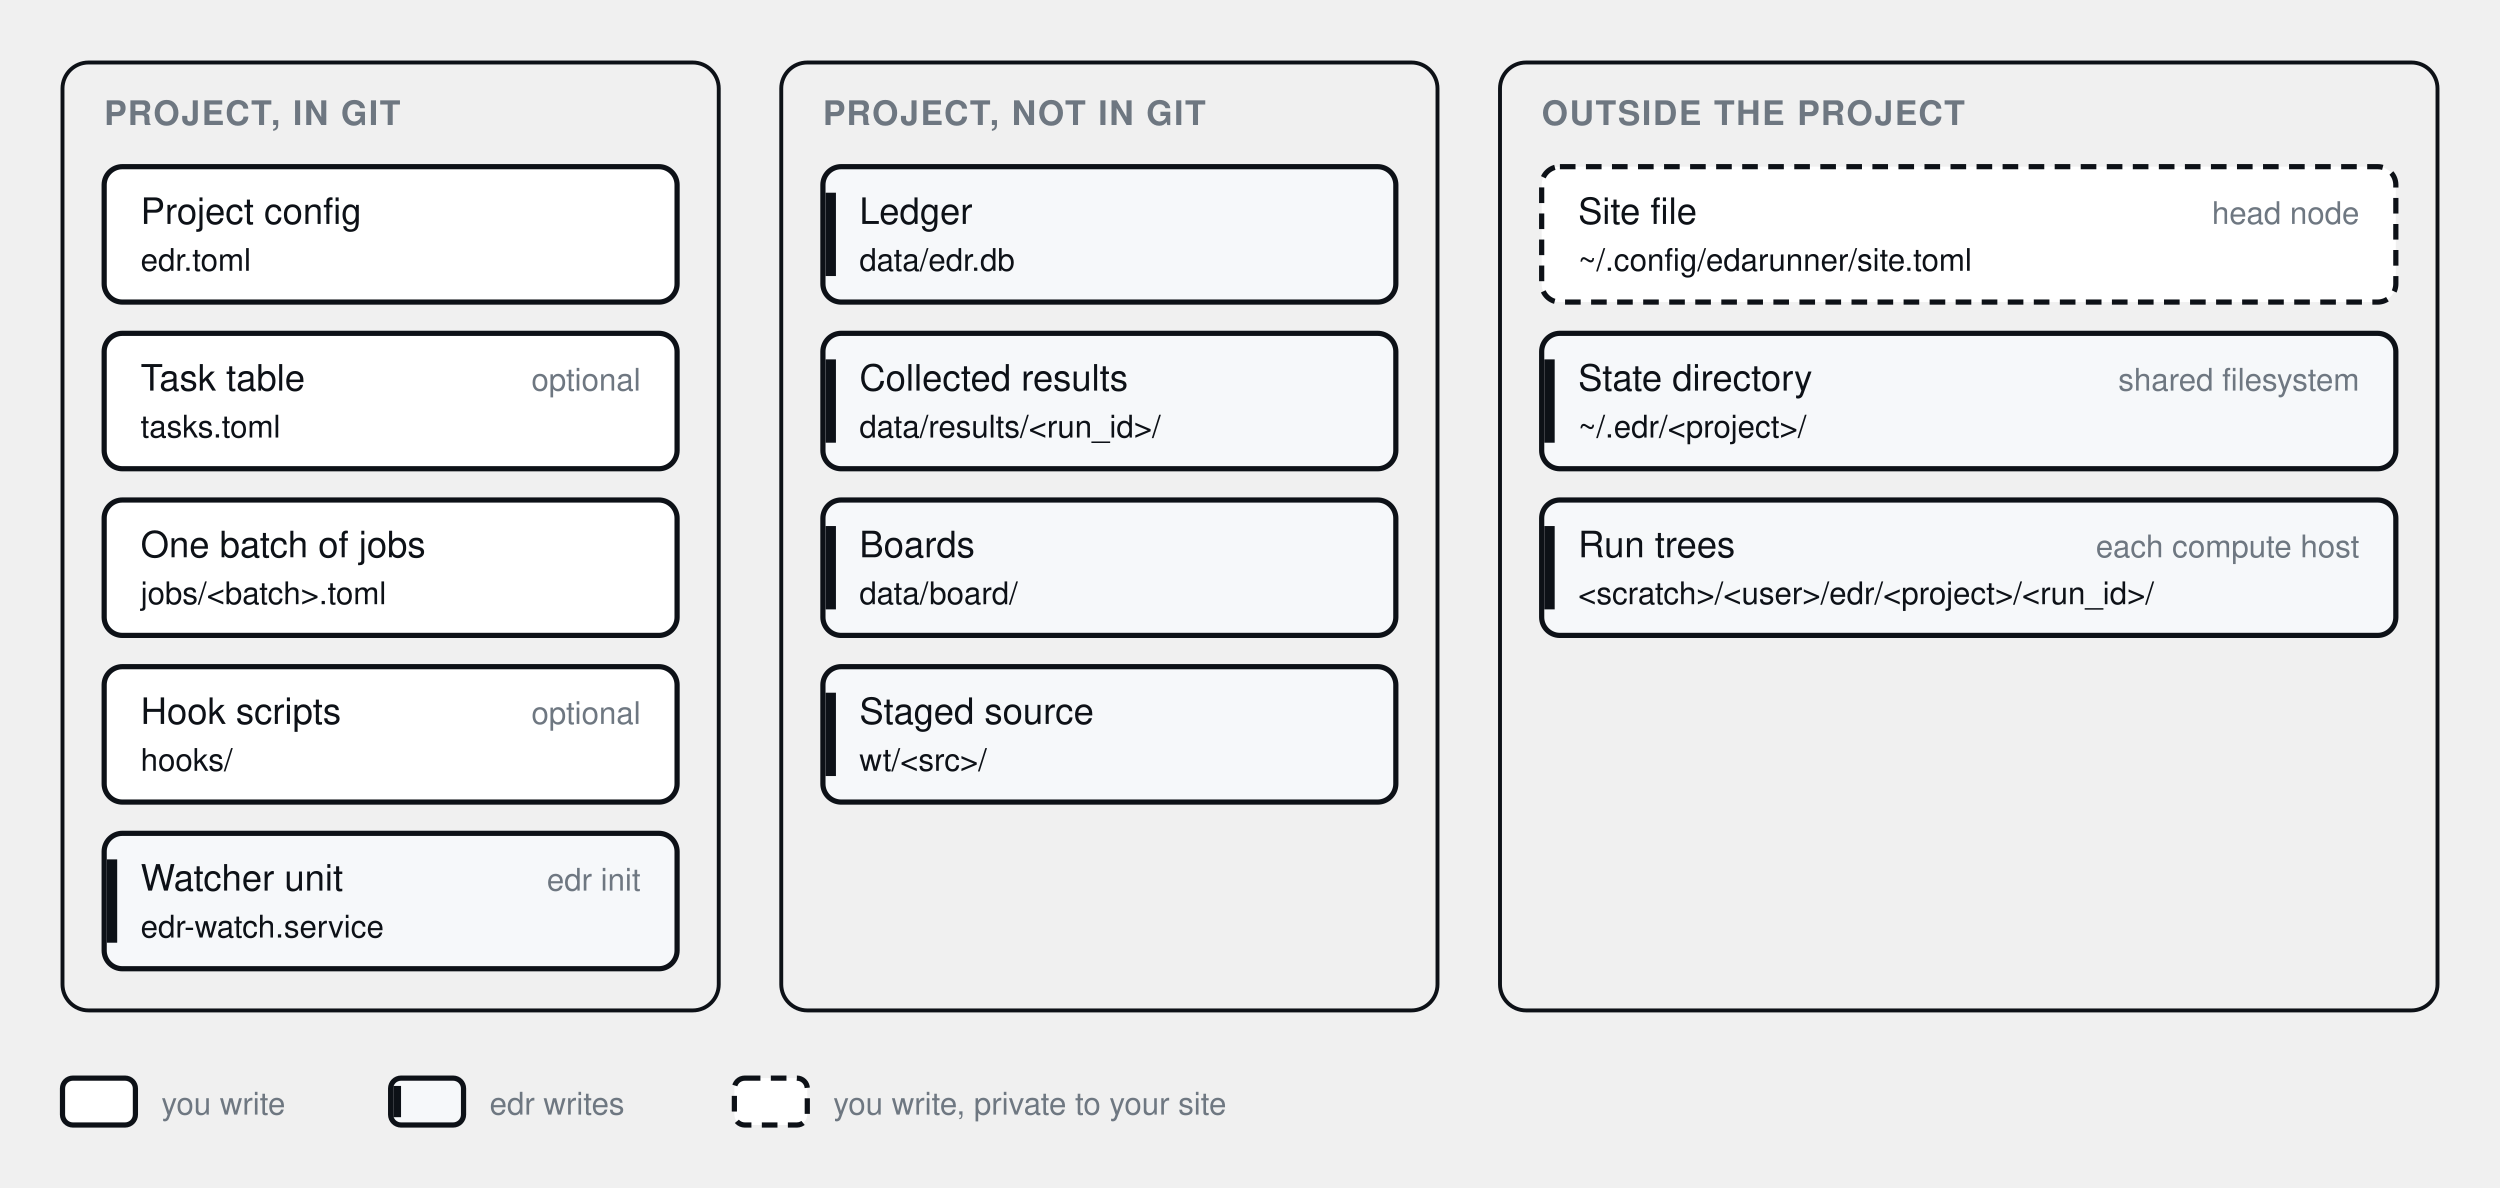
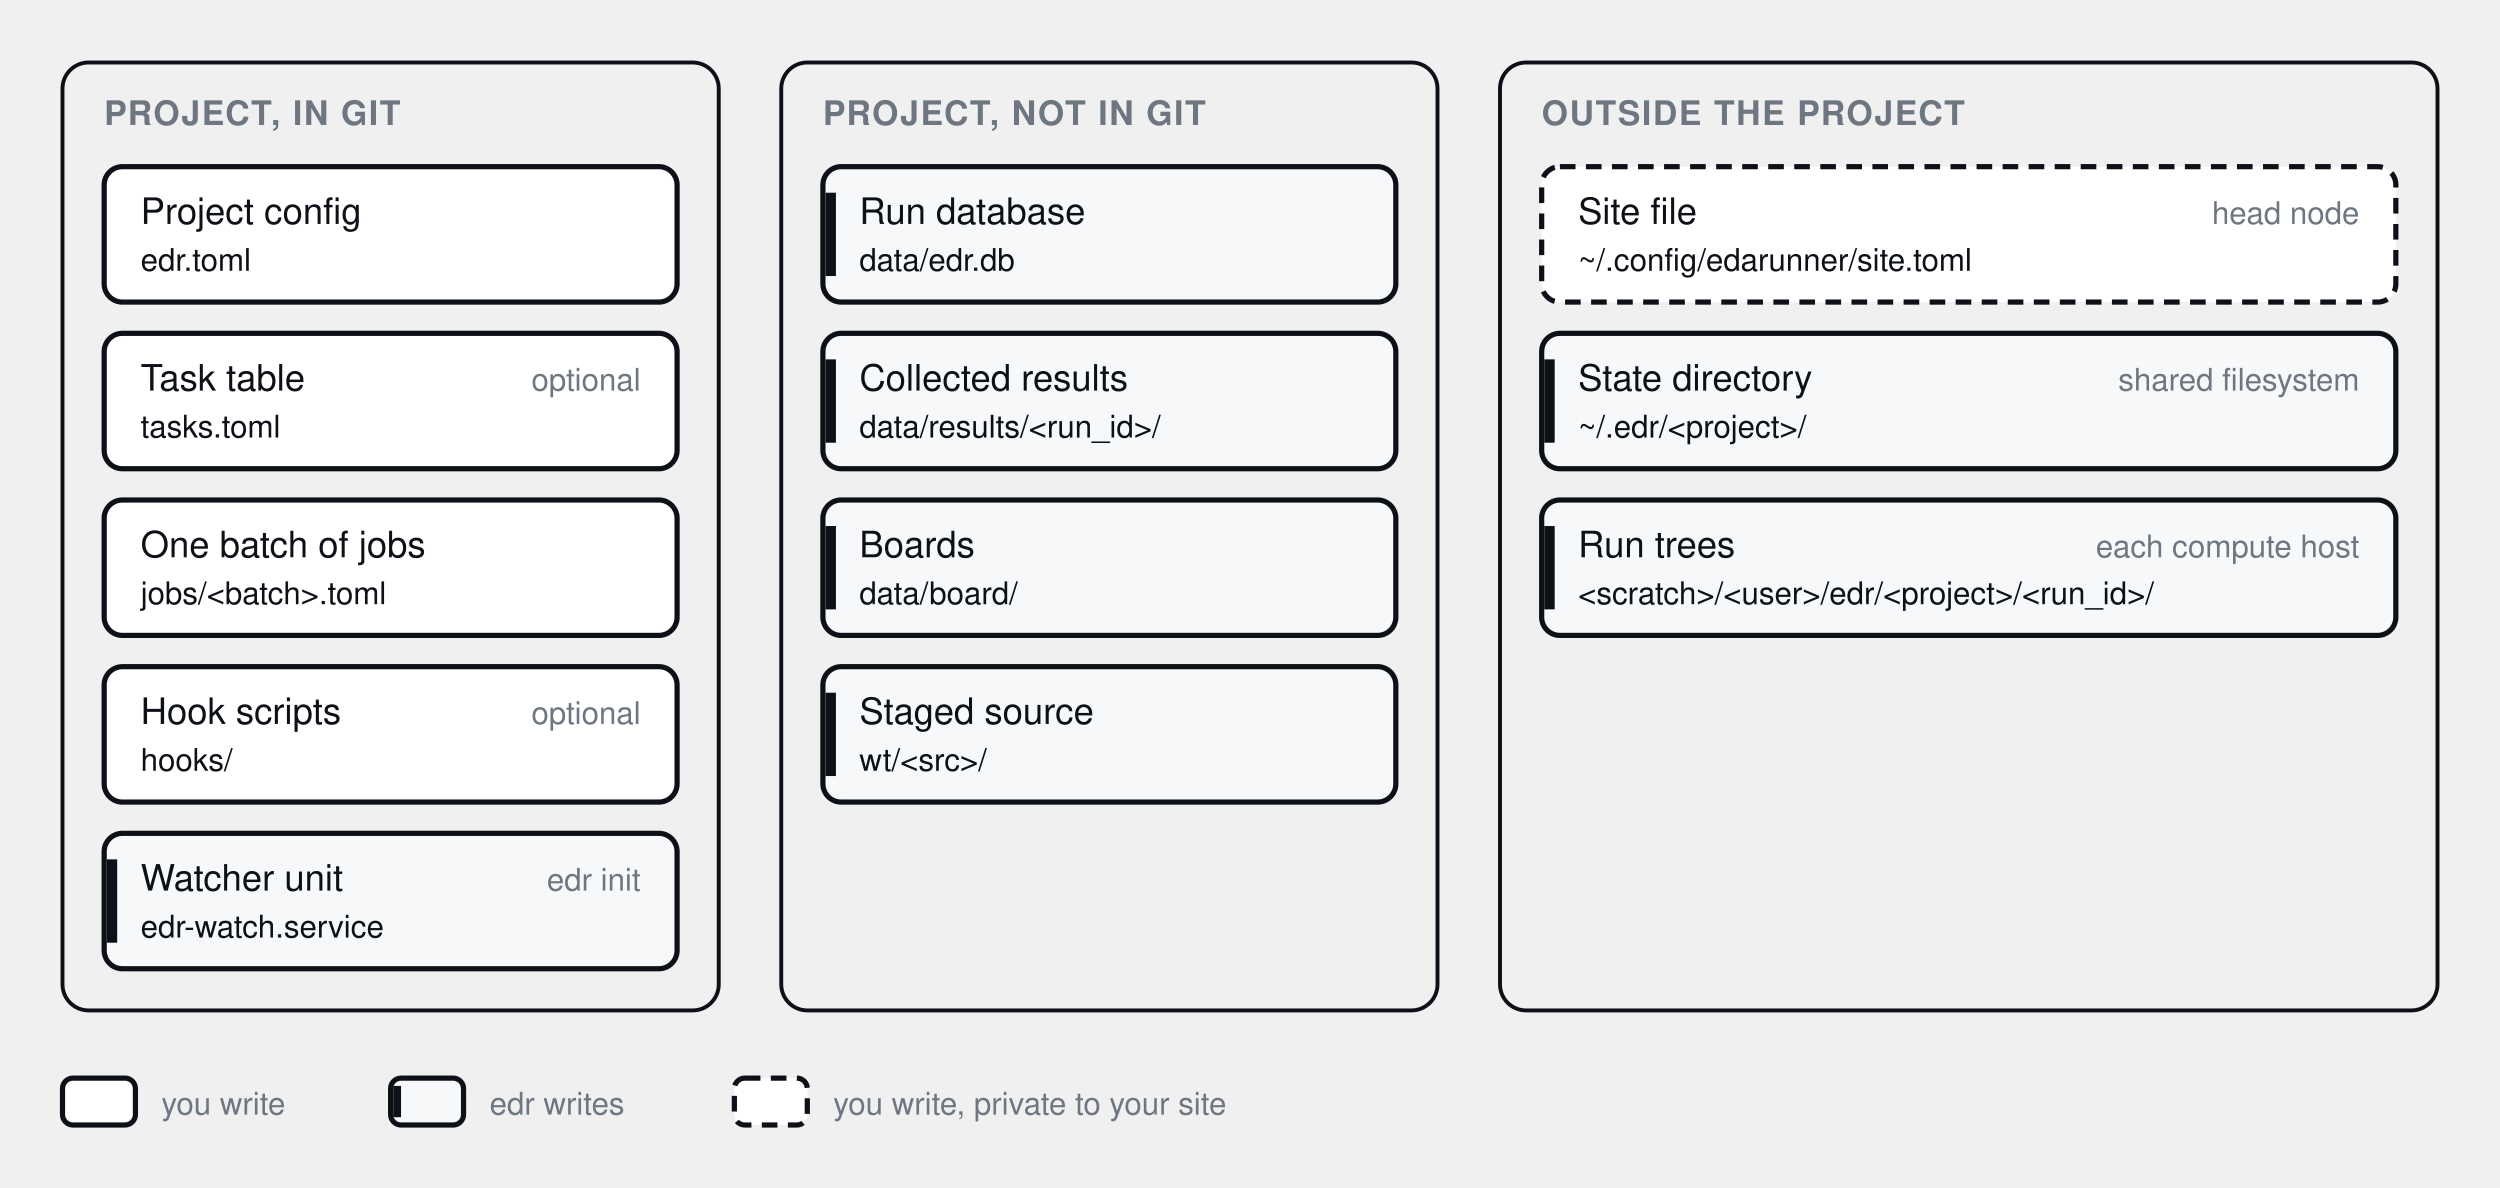
<svg xmlns="http://www.w3.org/2000/svg" width="960" height="456" viewBox="0 0 960 456" role="img" aria-label="The files of an edarunner project: what you write, what edr writes, and where they live">
  <style>
  .box { fill: #ffffff; stroke: #0d1117; stroke-width: 2; }
  .gen { fill: #f6f8fa; stroke: #0d1117; stroke-width: 2; }
  .priv { fill: #ffffff; stroke: #0d1117; stroke-width: 2; stroke-dasharray: 6 4; }
  .frame { fill: none; stroke: #0d1117; stroke-width: 1.5; }
  .frame-fill { fill: #f6f8fa; stroke: #0d1117; stroke-width: 1.5; }
  .mark { fill: #0d1117; }
  .run { fill: #008000; }
  .t { font-family: Helvetica, Arial, sans-serif; font-size: 14px; fill: #0d1117; }
  .s { font-family: Helvetica, Arial, sans-serif; font-size: 12px; fill: #6e7781; }
  .h { font-family: Helvetica, Arial, sans-serif; font-size: 13px; font-weight: 700; fill: #6e7781; letter-spacing: 0.6px; }
  .m { font-family: Helvetica, Arial, sans-serif; font-size: 12px; fill: #0d1117; }
  .a { fill: none; stroke: #6e7781; stroke-width: 1.5; marker-end: url(#arrow); }
  .al { font-family: Helvetica, Arial, sans-serif; font-size: 11px; fill: #6e7781; }
  @media (prefers-color-scheme: dark) {
    .box, .priv { fill: #0d1117; }
    .gen, .frame-fill { fill: #161b22; }
    .t, .m { fill: #e6edf3; }
    .box, .gen, .priv, .frame, .frame-fill { stroke: #e6edf3; }
    .mark { fill: #e6edf3; }
  }
</style>
  <defs>
    <marker id="arrow" viewBox="0 0 10 10" refX="9" refY="5" markerWidth="8" markerHeight="8" orient="auto-start-reverse">
      <path d="M0 0L10 5L0 10z" fill="#6e7781" />
    </marker>
  </defs>
  <rect class="frame" x="24" y="24" width="252" height="364" rx="10" />
  <text class="h" x="40" y="48">PROJECT, IN GIT</text>
  <rect class="box" x="40" y="64" width="220" height="52" rx="7" />
  <text class="t" x="54" y="86">Project config</text>
  <text class="m" x="54" y="104">edr.toml</text>
  <rect class="box" x="40" y="128" width="220" height="52" rx="7" />
  <text class="t" x="54" y="150">Task table</text>
  <text class="s" x="246" y="150" text-anchor="end">optional</text>
  <text class="m" x="54" y="168">tasks.toml</text>
  <rect class="box" x="40" y="192" width="220" height="52" rx="7" />
  <text class="t" x="54" y="214">One batch of jobs</text>
  <text class="m" x="54" y="232">jobs/&lt;batch&gt;.toml</text>
  <rect class="box" x="40" y="256" width="220" height="52" rx="7" />
  <text class="t" x="54" y="278">Hook scripts</text>
  <text class="s" x="246" y="278" text-anchor="end">optional</text>
  <text class="m" x="54" y="296">hooks/</text>
  <rect class="gen" x="40" y="320" width="220" height="52" rx="7" />
  <rect class="mark" x="41" y="330" width="4" height="32" />
  <text class="t" x="54" y="342">Watcher unit</text>
  <text class="s" x="246" y="342" text-anchor="end">edr init</text>
  <text class="m" x="54" y="360">edr-watch.service</text>
  <rect class="frame" x="300" y="24" width="252" height="364" rx="10" />
  <text class="h" x="316" y="48">PROJECT, NOT IN GIT</text>
  <rect class="gen" x="316" y="64" width="220" height="52" rx="7" />
  <rect class="mark" x="317" y="74" width="4" height="32" />
-   <text class="t" x="330" y="86">Ledger</text>
+   <text class="t" x="330" y="86">Run database</text>
  <text class="m" x="330" y="104">data/edr.db</text>
  <rect class="gen" x="316" y="128" width="220" height="52" rx="7" />
  <rect class="mark" x="317" y="138" width="4" height="32" />
  <text class="t" x="330" y="150">Collected results</text>
  <text class="m" x="330" y="168">data/results/&lt;run_id&gt;/</text>
  <rect class="gen" x="316" y="192" width="220" height="52" rx="7" />
  <rect class="mark" x="317" y="202" width="4" height="32" />
  <text class="t" x="330" y="214">Boards</text>
  <text class="m" x="330" y="232">data/board/</text>
  <rect class="gen" x="316" y="256" width="220" height="52" rx="7" />
  <rect class="mark" x="317" y="266" width="4" height="32" />
  <text class="t" x="330" y="278">Staged source</text>
  <text class="m" x="330" y="296">wt/&lt;src&gt;/</text>
  <rect class="frame" x="576" y="24" width="360" height="364" rx="10" />
  <text class="h" x="592" y="48">OUTSIDE THE PROJECT</text>
  <rect class="priv" x="592" y="64" width="328" height="52" rx="7" />
  <text class="t" x="606" y="86">Site file</text>
  <text class="s" x="906" y="86" text-anchor="end">head node</text>
  <text class="m" x="606" y="104">~/.config/edarunner/site.toml</text>
  <rect class="gen" x="592" y="128" width="328" height="52" rx="7" />
  <rect class="mark" x="593" y="138" width="4" height="32" />
  <text class="t" x="606" y="150">State directory</text>
  <text class="s" x="906" y="150" text-anchor="end">shared filesystem</text>
  <text class="m" x="606" y="168">~/.edr/&lt;project&gt;/</text>
  <rect class="gen" x="592" y="192" width="328" height="52" rx="7" />
  <rect class="mark" x="593" y="202" width="4" height="32" />
  <text class="t" x="606" y="214">Run trees</text>
  <text class="s" x="906" y="214" text-anchor="end">each compute host</text>
  <text class="m" x="606" y="232">&lt;scratch&gt;/&lt;user&gt;/edr/&lt;project&gt;/&lt;run_id&gt;/</text>
  <rect class="box" x="24" y="414" width="28" height="18" rx="4" />
  <text class="s" x="62" y="428">you write</text>
  <rect class="gen" x="150" y="414" width="28" height="18" rx="4" />
  <rect class="mark" x="151" y="417" width="3" height="12" />
  <text class="s" x="188" y="428">edr writes</text>
  <rect class="priv" x="282" y="414" width="28" height="18" rx="4" />
  <text class="s" x="320" y="428">you write, private to your site</text>
</svg>
